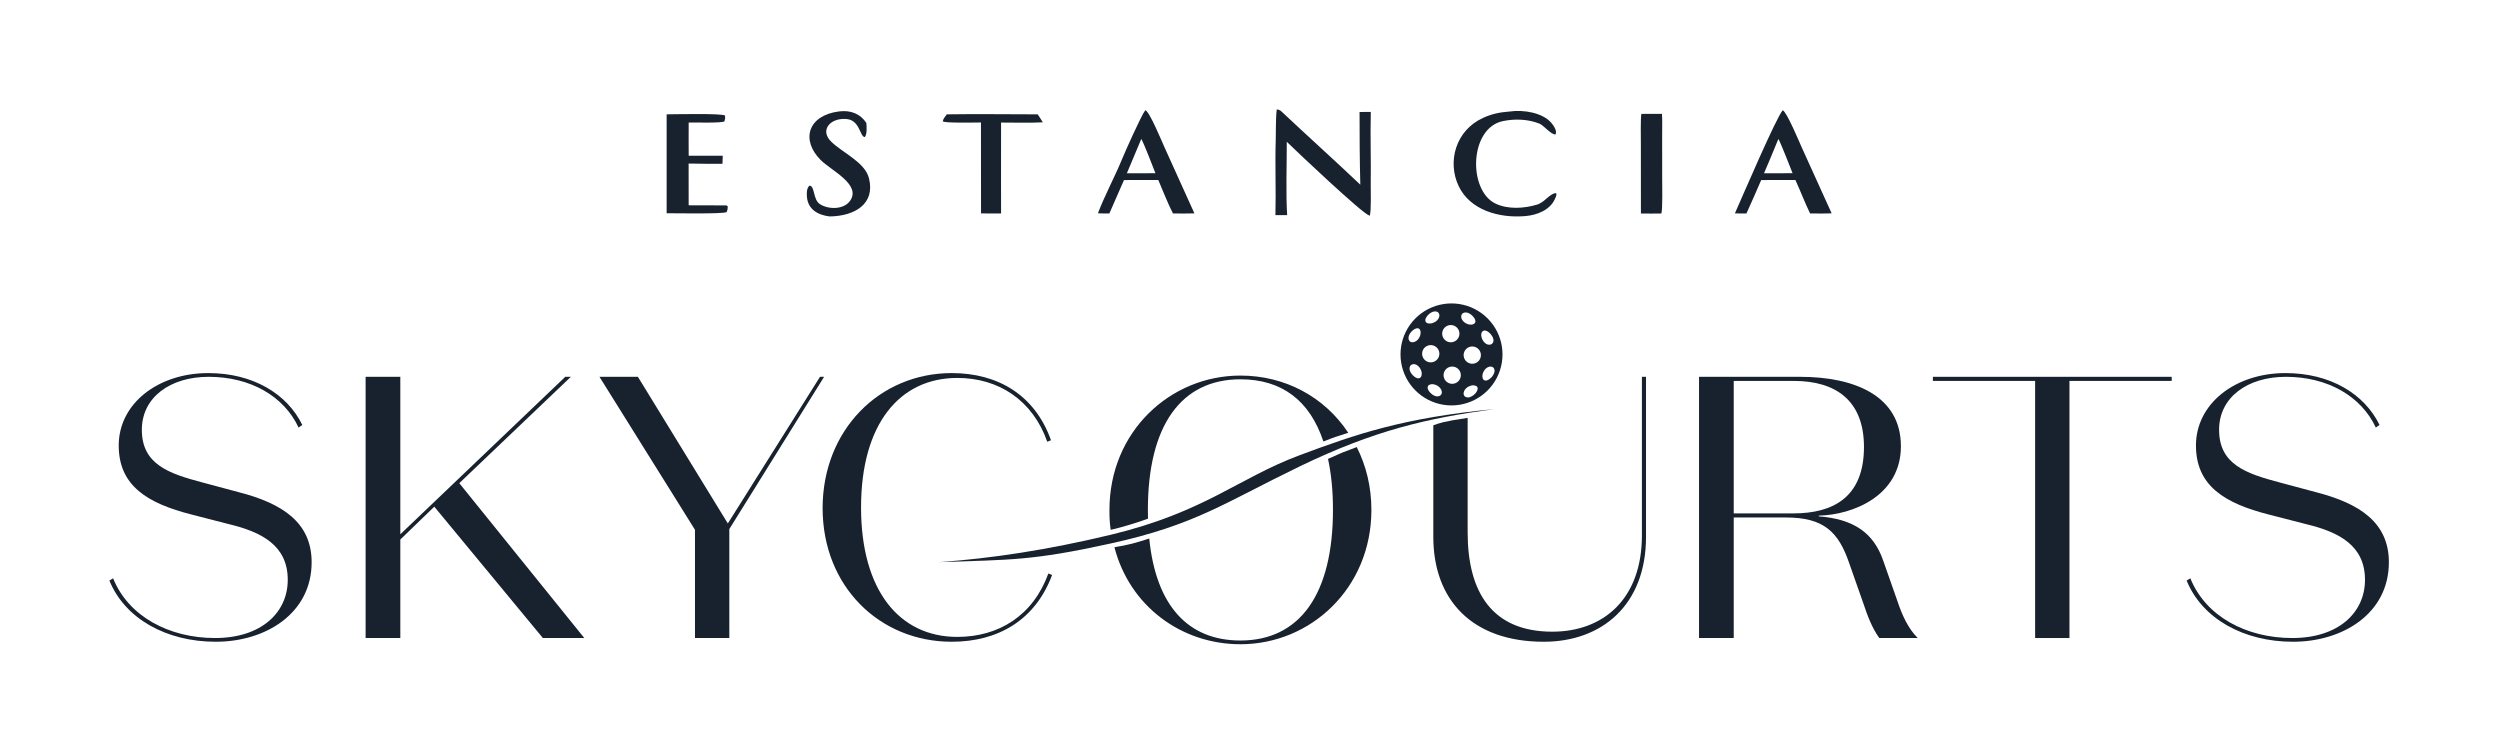
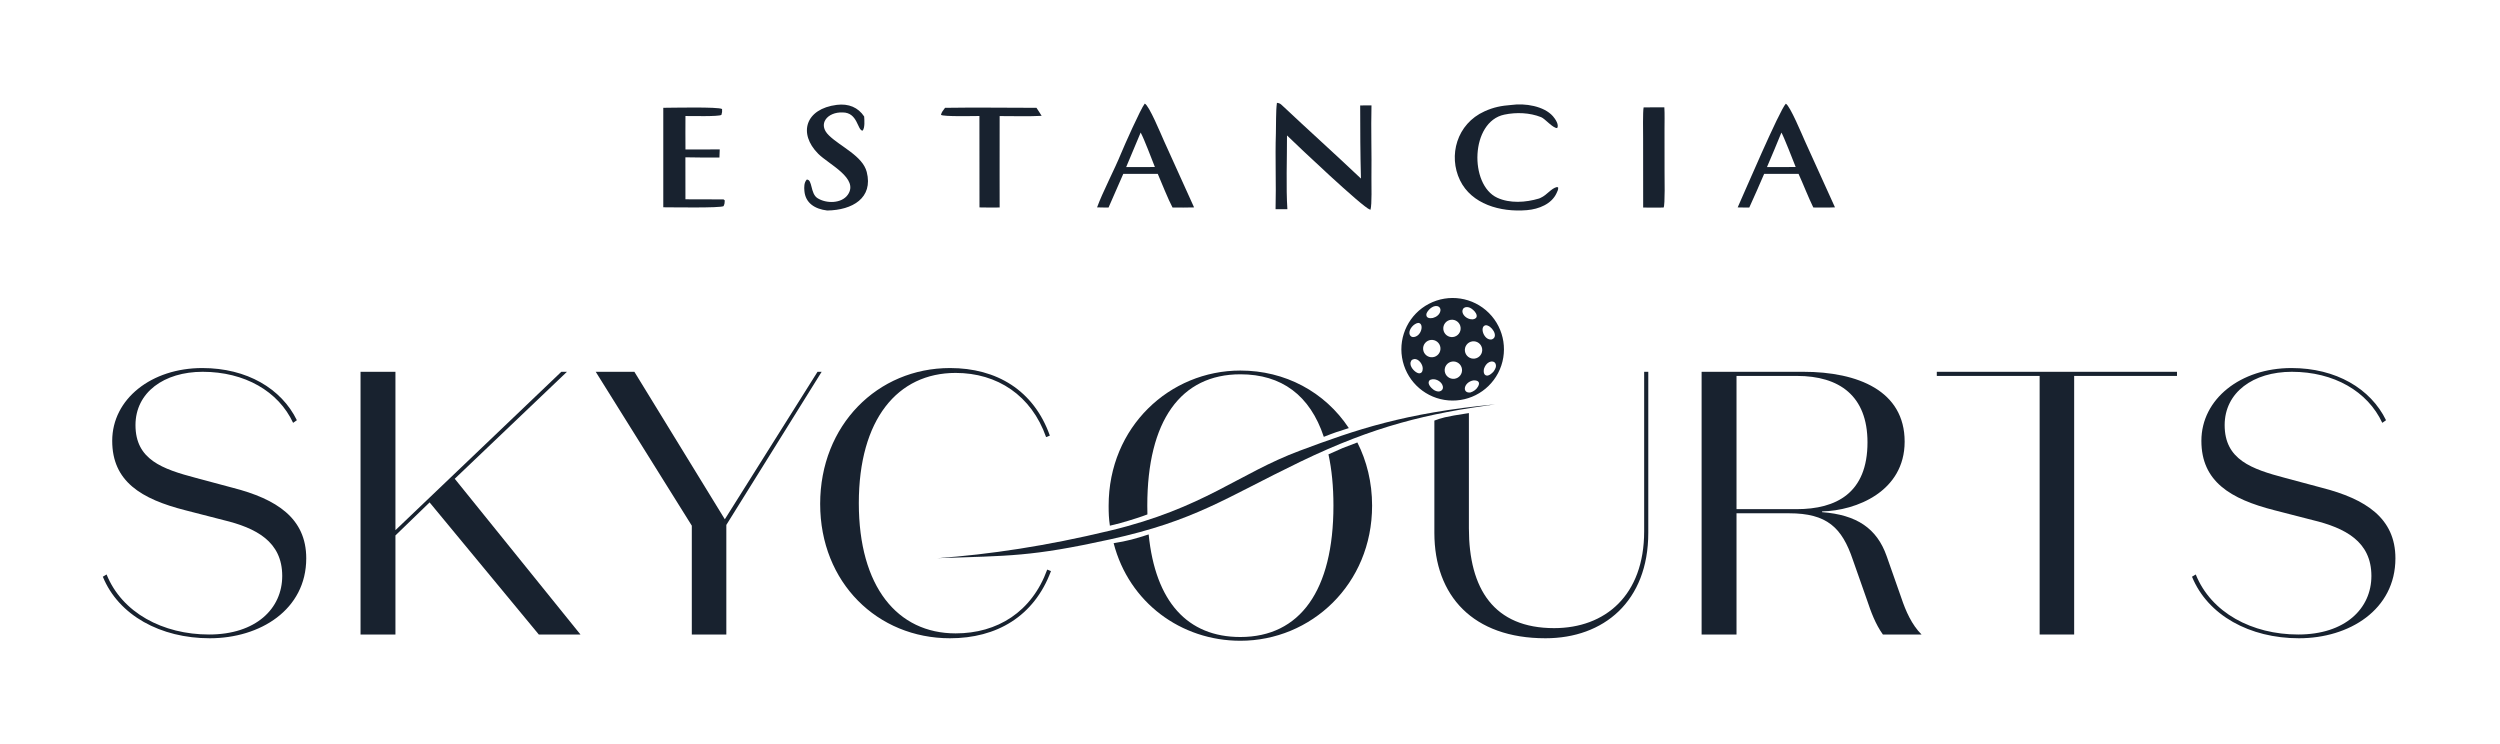
- <svg xmlns="http://www.w3.org/2000/svg" width="1004.94" height="302.94" viewBox="-43.97 -43.97 1004.94 302.94" fill="none">
+ <svg xmlns="http://www.w3.org/2000/svg" width="999.2" height="297.2" viewBox="-41.1 -41.1 999.2 297.2" fill="none">
  <path d="M906.7 189.1C906.7 175.3 896.2 169.9 883.15 166.75L868 162.85C850.3 158.35 838.75 151.3 838.75 135.1C838.75 118.3 854.5 106 874.75 106C892.6 106 906.4 114.25 912.55 126.85L911.05 127.9C905.2 115.3 891.7 107.5 874.9 107.5C859.45 107.5 848.05 115.75 848.05 128.8C848.05 142.6 858.7 146.35 872.35 149.95L886.9 153.85C904.45 158.35 916.3 166 916.3 182.05C916.3 202.6 897.85 214 877.75 214C858.1 214 841.3 204.85 835 189.4L836.5 188.5C842.65 203.8 859 212.5 877.45 212.5C896.2 212.5 906.7 202.15 906.7 189.1Z" fill="#18222F" />
  <path d="M774.1 212.5V109.15H733V107.5H829V109.15H787.9V212.5H774.1Z" fill="#18222F" />
  <path d="M652.95 109.15V162.4H676.95C692.85 162.4 705.3 155.95 705.3 135.7C705.3 117.1 694.05 109.15 677.1 109.15H652.95ZM652.95 164.05V212.5H639V107.5H679.65C701.55 107.5 720.15 115.15 720.15 135.4C720.15 155.35 700.8 163 687.15 163.3V163.6C700.95 164.65 709.05 170.05 712.95 181.15L718.8 197.8C720.6 203.2 723 208.6 726.9 212.5H711.45C708.45 208.3 706.65 203.35 705.15 198.85L699.45 182.65C695.1 169.75 689.1 164.05 673.95 164.05H652.95Z" fill="#18222F" />
  <path d="M616.038 107.5H617.688V171.85C617.688 199.3 599.838 214 576.588 214C547.638 214 532.188 197.05 532.188 171.85V127C535 126 536 125.5 545.988 124V170.05C545.988 194.35 556.038 209.95 580.038 209.95C600.438 209.95 616.038 196.9 616.038 171.25V107.5Z" fill="#18222F" />
  <path d="M286.703 160.3C286.703 128.8 309.653 106 338.603 106C357.203 106 372.053 114.85 378.503 133L377.003 133.6C371.153 116.95 357.503 107.95 340.853 107.95C317.603 107.95 302.153 126.55 302.153 160C302.153 193.45 317.603 212.05 340.853 212.05C357.503 212.05 371.303 203.5 377.453 186.55L378.953 187.15C372.203 205.3 357.203 214 338.603 214C309.653 214 286.703 191.8 286.703 160.3Z" fill="#18222F" />
  <path d="M248.6 166.45L285.65 107.5H287.3L249.2 168.7V212.5H235.4V169L197 107.5H212.45L248.6 166.45Z" fill="#18222F" />
  <path d="M174.25 212.5L130.6 159.7L116.95 172.9V212.5H103V107.5H116.95V170.8L183.25 107.5H185.5L140.65 150.25L190.9 212.5H174.25Z" fill="#18222F" />
  <path d="M71.7 189.1C71.7 175.3 61.2 169.9 48.15 166.75L33 162.85C15.3 158.35 3.75 151.3 3.75 135.1C3.75 118.3 19.5 106 39.75 106C57.6 106 71.4 114.25 77.55 126.85L76.05 127.9C70.2 115.3 56.7 107.5 39.9 107.5C24.45 107.5 13.05 115.75 13.05 128.8C13.05 142.6 23.7 146.35 37.35 149.95L51.9 153.85C69.45 158.35 81.3 166 81.3 182.05C81.3 202.6 62.85 214 42.75 214C23.1 214 6.3 204.85 0 189.4L1.5 188.5C7.65 203.8 24 212.5 42.45 212.5C61.2 212.5 71.7 202.15 71.7 189.1Z" fill="#18222F" />
  <path d="M469.261 0C469.99 0.09 470.52 0.254 471.047 0.748C481.571 10.647 492.363 20.334 502.844 30.267C502.582 20.363 502.536 10.975 502.536 1.048L507.056 1.016C506.817 10.573 507.173 20.378 507.034 29.943C506.994 32.753 507.293 40.478 506.661 42.724L506.393 42.642C503.528 41.773 477.473 17.127 473.286 13.031C473.311 21.807 472.867 34.094 473.442 42.52L468.717 42.51C468.996 32.508 468.515 22.163 468.848 12.132C468.968 8.504 468.791 3.507 469.261 0Z" fill="#18222F" />
  <path d="M672.649 0.353C674.278 1.006 679.248 12.991 680.273 15.252L692.304 41.776C689.507 41.914 686.462 41.847 683.64 41.831C681.606 37.645 679.715 32.723 677.741 28.383L673.295 28.388L663.99 28.403C662.068 32.9 660.088 37.378 658.058 41.837C656.594 41.876 654.899 41.818 653.415 41.799C656.064 35.918 670.06 3.118 672.649 0.353ZM665.132 25.666L671.017 25.682L676.596 25.641C675.804 23.65 671.68 13.017 670.891 11.897C668.997 16.445 667.109 21.16 665.132 25.666Z" fill="#18222F" />
  <path d="M416.433 0.307C418.15 0.953 422.962 12.665 424.101 15.174L436.152 41.8C433.431 41.911 430.291 41.843 427.535 41.835C425.873 38.776 423.086 31.747 421.635 28.384L417.246 28.388L407.85 28.402L401.96 41.851C400.488 41.871 398.863 41.809 397.38 41.78C399.539 35.812 404.42 26.485 406.912 20.364C408.179 17.251 414.773 2.407 416.433 0.307ZM409.006 25.679L414.469 25.682L420.484 25.65C419.199 22.456 416.252 14.555 414.8 11.875L409.006 25.679Z" fill="#18222F" />
  <path d="M562.986 0.845C568.423 0.069 576.019 1.295 579.571 5.348C580.493 6.4 582.145 8.813 581.26 10.079C579.502 10.143 576.415 6.325 574.851 5.723C570.263 3.907 564.962 3.708 560.146 4.715C546.572 7.552 546.088 32.745 557.309 37.931C562.339 40.256 568.665 39.855 574.005 38.249C574.145 38.193 574.282 38.136 574.421 38.08L574.64 37.979C577.386 36.747 578.753 34.202 581.251 33.634L581.675 33.874C581.744 34.691 581.353 35.382 581.015 36.123C579.064 40.374 574.056 42.481 569.183 42.894C558.474 43.802 547.036 40.435 542.445 30.98C537.66 21.129 541.132 8.414 552.217 3.408C555.885 1.739 558.947 1.156 562.986 0.845Z" fill="#18222F" />
  <path d="M224 1.987C226.913 1.979 246.285 1.523 247.497 2.481C247.556 3.576 247.541 3.746 247.24 4.807C246.235 5.568 234.989 5.235 232.865 5.272C232.81 9.697 232.861 14.202 232.867 18.634L246.563 18.622L246.442 21.875C241.907 21.894 237.373 21.86 232.839 21.773L232.844 29.31L232.855 38.554C237.767 38.624 242.714 38.512 247.62 38.602C248.35 38.615 248.164 38.601 248.573 39.029C248.524 40.099 248.531 40.299 248.096 41.287C246.78 42.096 227.418 41.747 224.001 41.747L224 1.987Z" fill="#18222F" />
  <path d="M293.36 0.809C298.07 0.231 301.878 1.817 304.289 5.461C304.384 6.853 304.645 10.071 303.643 11.137C301.548 10.95 301.74 3.877 295.734 3.842C289.597 3.565 285.472 8.529 290.232 13.046C294.812 17.521 303.684 21.206 305.323 27.646C307.967 38.034 299.575 42.903 289.525 43.036C284.584 42.449 280.811 40.05 280.402 35.222C280.276 33.74 280.226 31.849 281.359 30.666C283.685 30.64 282.729 36.248 285.624 38.091C289.18 40.355 295.254 40.286 297.744 36.748C302.34 30.213 290.117 24.576 285.922 20.357C277.841 12.23 280.781 2.398 293.36 0.809Z" fill="#18222F" />
  <path d="M336.62 1.995C348.541 1.796 361.179 1.993 373.159 1.994C373.86 3 374.556 4.155 375.215 5.196C370.763 5.482 363.064 5.287 358.436 5.293L358.421 28.541L358.441 41.829C355.73 41.885 353.089 41.841 350.379 41.801L350.354 5.263C348.004 5.27 335.967 5.568 334.99 4.808C335.195 3.723 335.928 2.934 336.62 1.995Z" fill="#18222F" />
  <path d="M615.825 1.816L624.107 1.805C624.278 4.254 624.17 8.101 624.173 10.647L624.187 27.539C624.187 29.558 624.435 41.007 623.808 41.852C621.236 41.932 618.246 41.859 615.64 41.849L615.62 14.154C615.62 12.03 615.457 3.409 615.825 1.816Z" fill="#18222F" />
  <path d="M529.988 80.341C537.931 76.181 547.655 77.664 553.995 84.004C560.335 90.344 561.82 100.068 557.66 108.011C553.566 115.828 544.928 120.148 536.218 118.735C527.507 117.323 520.679 110.493 519.266 101.783C517.852 93.073 522.172 84.435 529.988 80.341ZM547.787 110.934C543.859 111.642 543.109 116.195 546.621 115.761C547.916 115.353 549.084 114.5 549.718 113.263C550.629 111.482 549.418 110.844 547.787 110.934ZM535.564 113.271C535.181 111.559 533.102 110.29 531.398 110.481C530.932 110.544 530.395 110.688 530.121 111.085C529.283 112.302 530.929 114.001 531.823 114.64C532.503 115.125 533.315 115.44 534.108 115.356C535.187 115.163 535.811 114.374 535.564 113.271ZM543.221 106.391C542.968 104.486 541.217 103.147 539.312 103.405C537.416 103.662 536.085 105.405 536.336 107.302C536.587 109.199 538.326 110.535 540.224 110.29C542.13 110.044 543.473 108.296 543.221 106.391ZM556.622 104.24C556.183 103.257 554.925 103.207 554.07 103.652C552.991 104.216 552.4 105.177 552.014 106.302C551.886 106.974 551.82 107.876 552.218 108.478C552.403 108.754 552.693 108.944 553.021 109.001C554.009 109.182 555.188 108.128 555.794 107.46C556.466 106.547 557.147 105.419 556.622 104.24ZM524.159 102.396C523.699 102.476 523.194 102.662 522.941 103.069C521.933 104.696 523.528 106.734 524.842 107.627C525.248 107.903 525.588 108.023 526.036 108.12C527.228 108.122 527.519 107.199 527.538 106.189C527.569 104.562 525.957 102.242 524.159 102.396ZM551.282 98.285C551.01 96.391 549.257 95.075 547.362 95.341C545.46 95.608 544.135 97.37 544.408 99.272C544.682 101.174 546.448 102.493 548.35 102.214C550.243 101.936 551.554 100.179 551.282 98.285ZM534.612 97.88C534.424 95.969 532.719 94.574 530.809 94.767C528.904 94.959 527.513 96.656 527.701 98.561C527.889 100.467 529.584 101.86 531.49 101.677C533.402 101.492 534.801 99.791 534.612 97.88ZM552.673 88.894C550.036 89.382 552.046 95.201 555.178 94.554C558.178 93.402 554.898 88.738 552.673 88.894ZM542.669 89.739C542.438 87.835 540.706 86.479 538.802 86.711C536.9 86.943 535.545 88.671 535.775 90.573C536.006 92.475 537.733 93.832 539.636 93.603C541.541 93.375 542.899 91.644 542.669 89.739ZM525.709 87.963C524.015 88.188 521.971 90.438 522.229 92.215C522.335 92.949 522.857 93.583 523.623 93.627C527.114 93.619 528.255 87.962 525.709 87.963ZM544.882 81.642C544.379 81.753 543.883 81.944 543.626 82.409C542.864 83.787 544.1 85.353 545.276 85.986C546.115 86.438 546.741 86.564 547.644 86.519C548.543 86.381 549.289 85.884 549.076 84.85C548.865 83.824 547.892 82.857 547.06 82.28C546.332 81.808 545.74 81.585 544.882 81.642ZM533.204 81.23C532.154 81.109 531.343 81.586 530.542 82.21C529.906 82.779 528.993 83.786 528.978 84.676C528.951 86.183 530.588 86.183 531.588 85.986C532.958 85.622 534.334 84.651 534.599 83.161C534.77 82.197 534.203 81.344 533.204 81.23Z" fill="#18222F" />
  <path d="M454.65 215C430.966 215 410.131 199.744 404 176C409.574 175.107 412.496 174.283 418 172.5C420.667 199.397 433.523 213.5 454.65 213.5C478.5 213.5 491.85 194.9 491.85 161C491.85 153.381 491.176 146.536 489.859 140.5L495.5 138L501.408 135.739C505.157 143.137 507.3 151.674 507.3 161C507.3 192.5 482.85 215 454.65 215Z" fill="#18222F" />
  <path d="M454.65 107C472.451 107 488.394 115.465 498 130C494.014 131.237 491.887 131.94 488 133.5C482.48 116.862 471.112 108.5 454.65 108.5C430.8 108.5 417.45 127.1 417.45 161C417.45 162.531 417.446 163.031 417.5 164.5C417.5 164.5 415 165.5 410 167C405 168.5 402.5 169 402.5 169C402.077 166.185 402 163.989 402 161C402 129.5 426.45 107 454.65 107Z" fill="#18222F" />
  <path d="M402.5 171C377.062 177.113 354.5 180.5 333.5 181.993C362.5 181 370.831 181.453 402.5 174.5C436.64 167.004 448.5 158 478.5 143.5C508.393 129.052 529.5 124.189 556.5 120.5C520 124 500.926 130.628 478.5 139C453.661 148.273 440.322 161.911 402.5 171Z" fill="#18222F" />
</svg>
